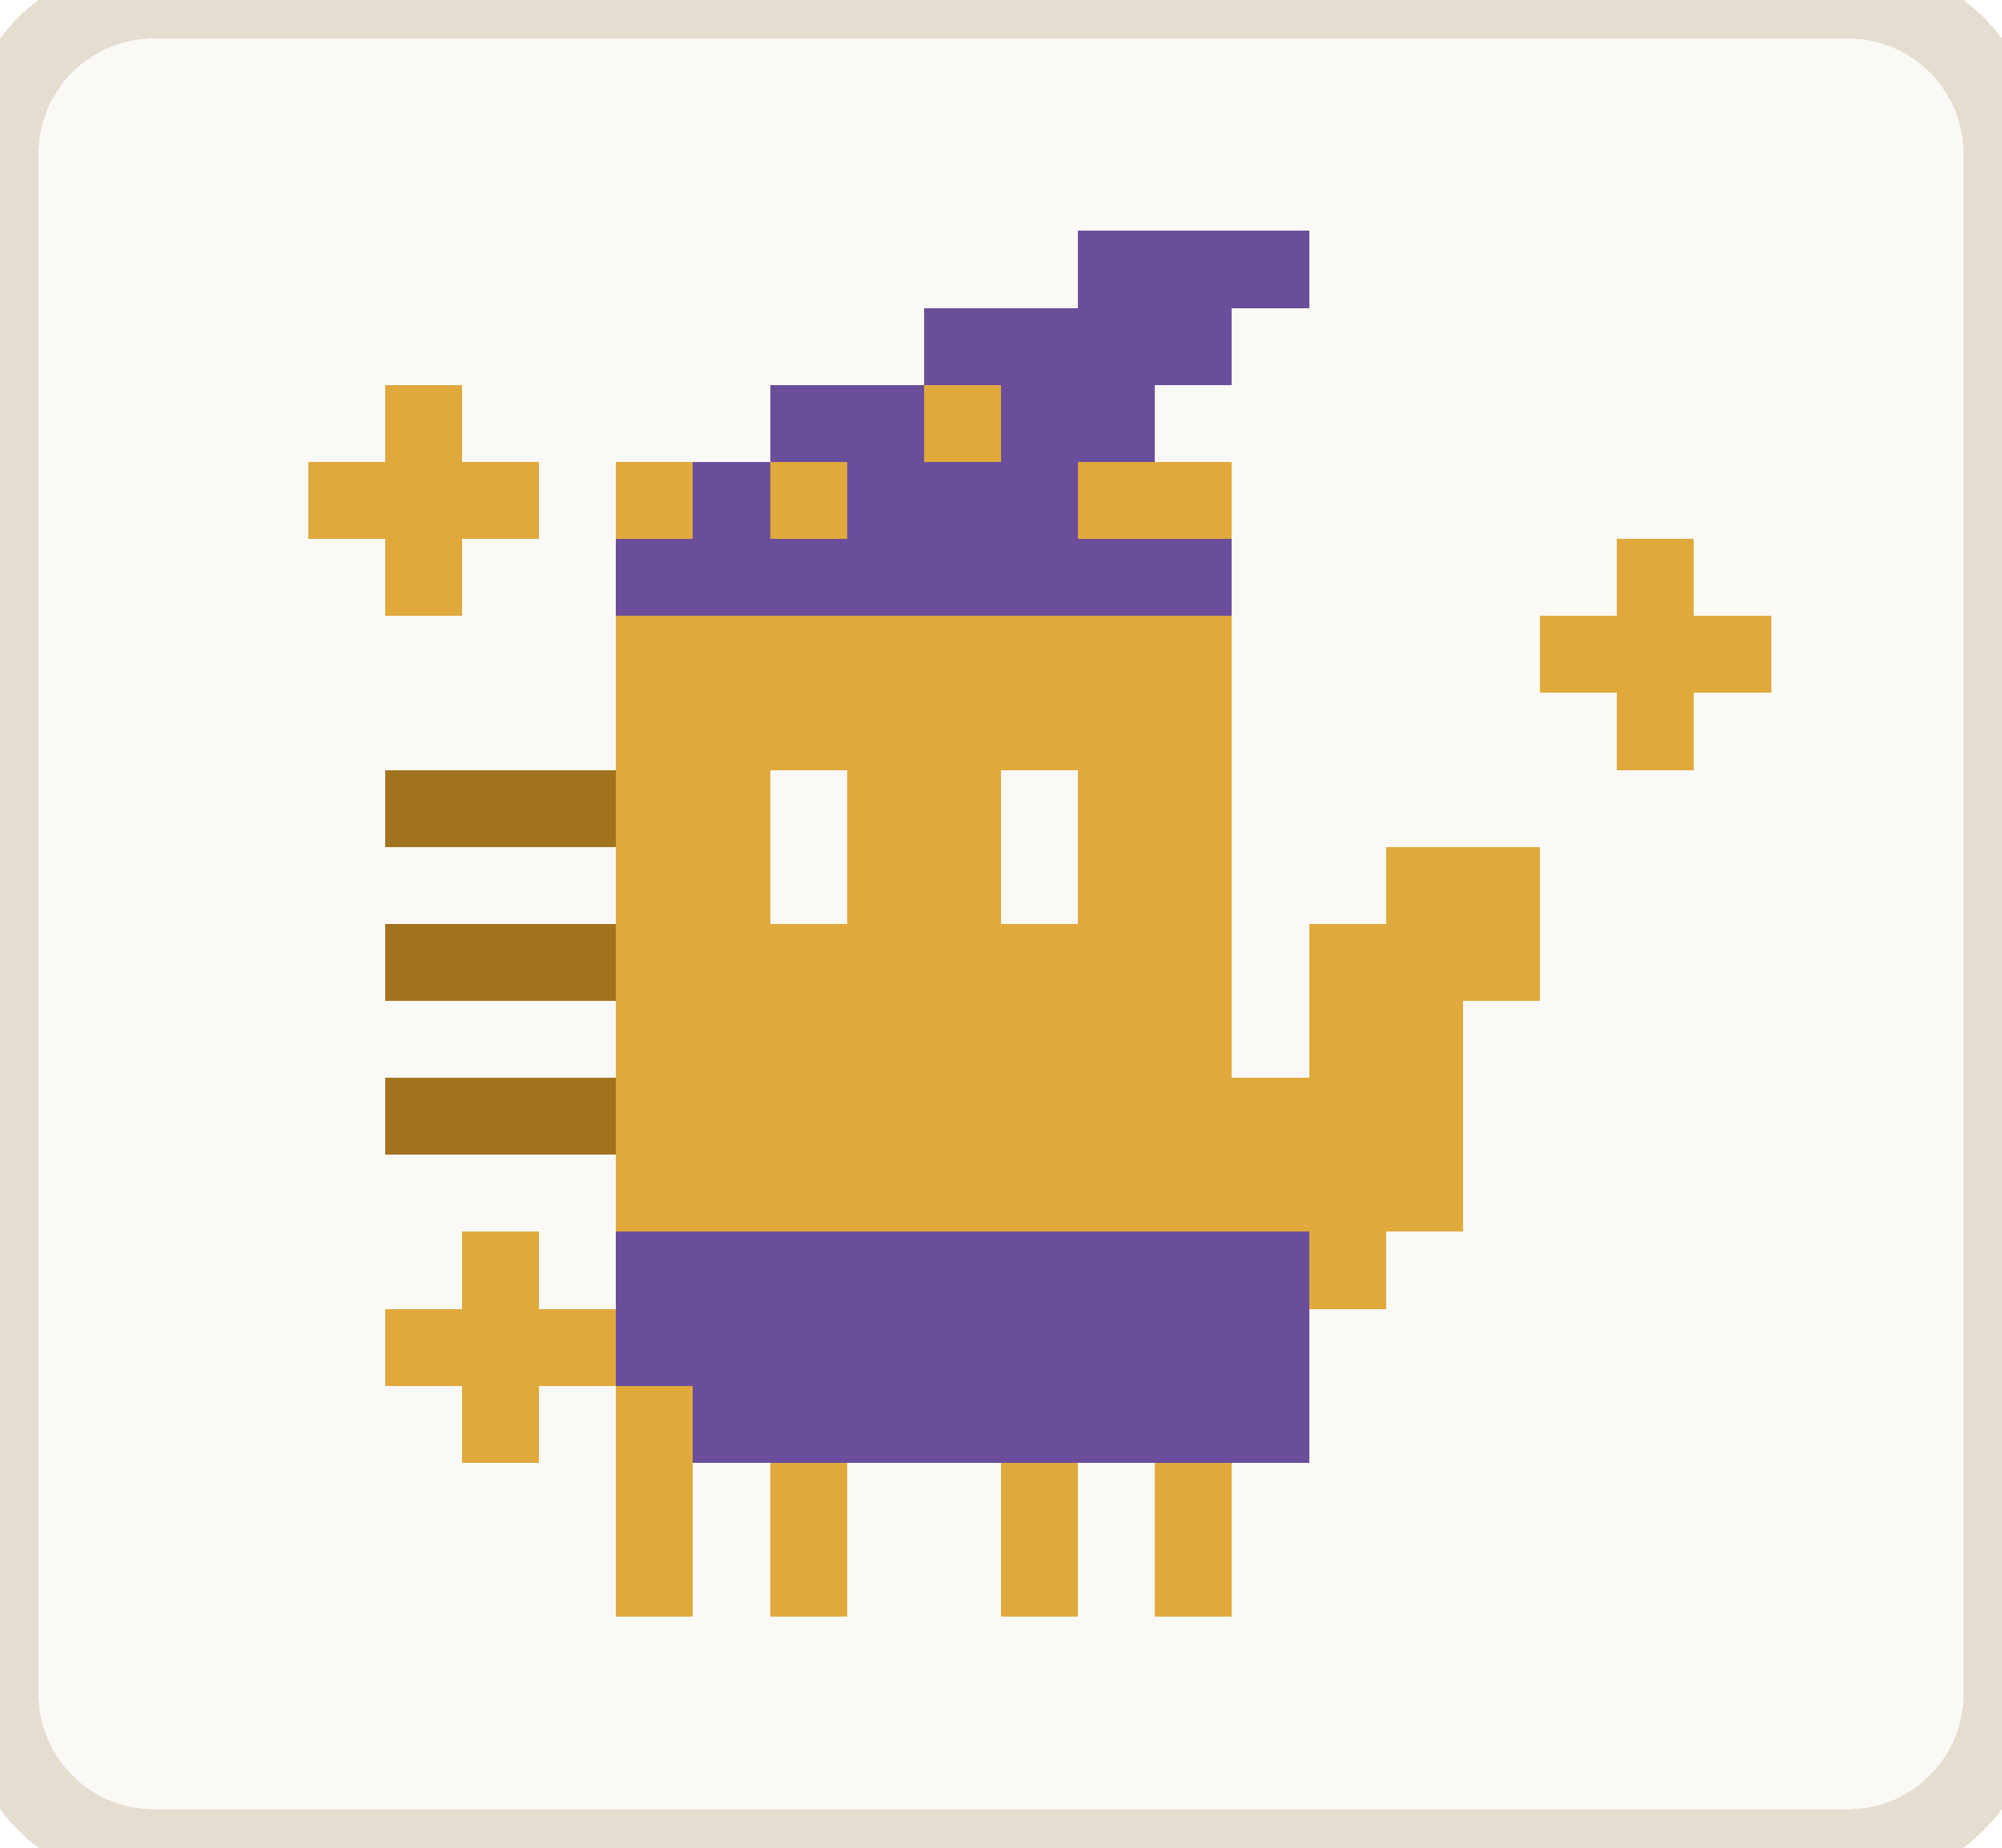
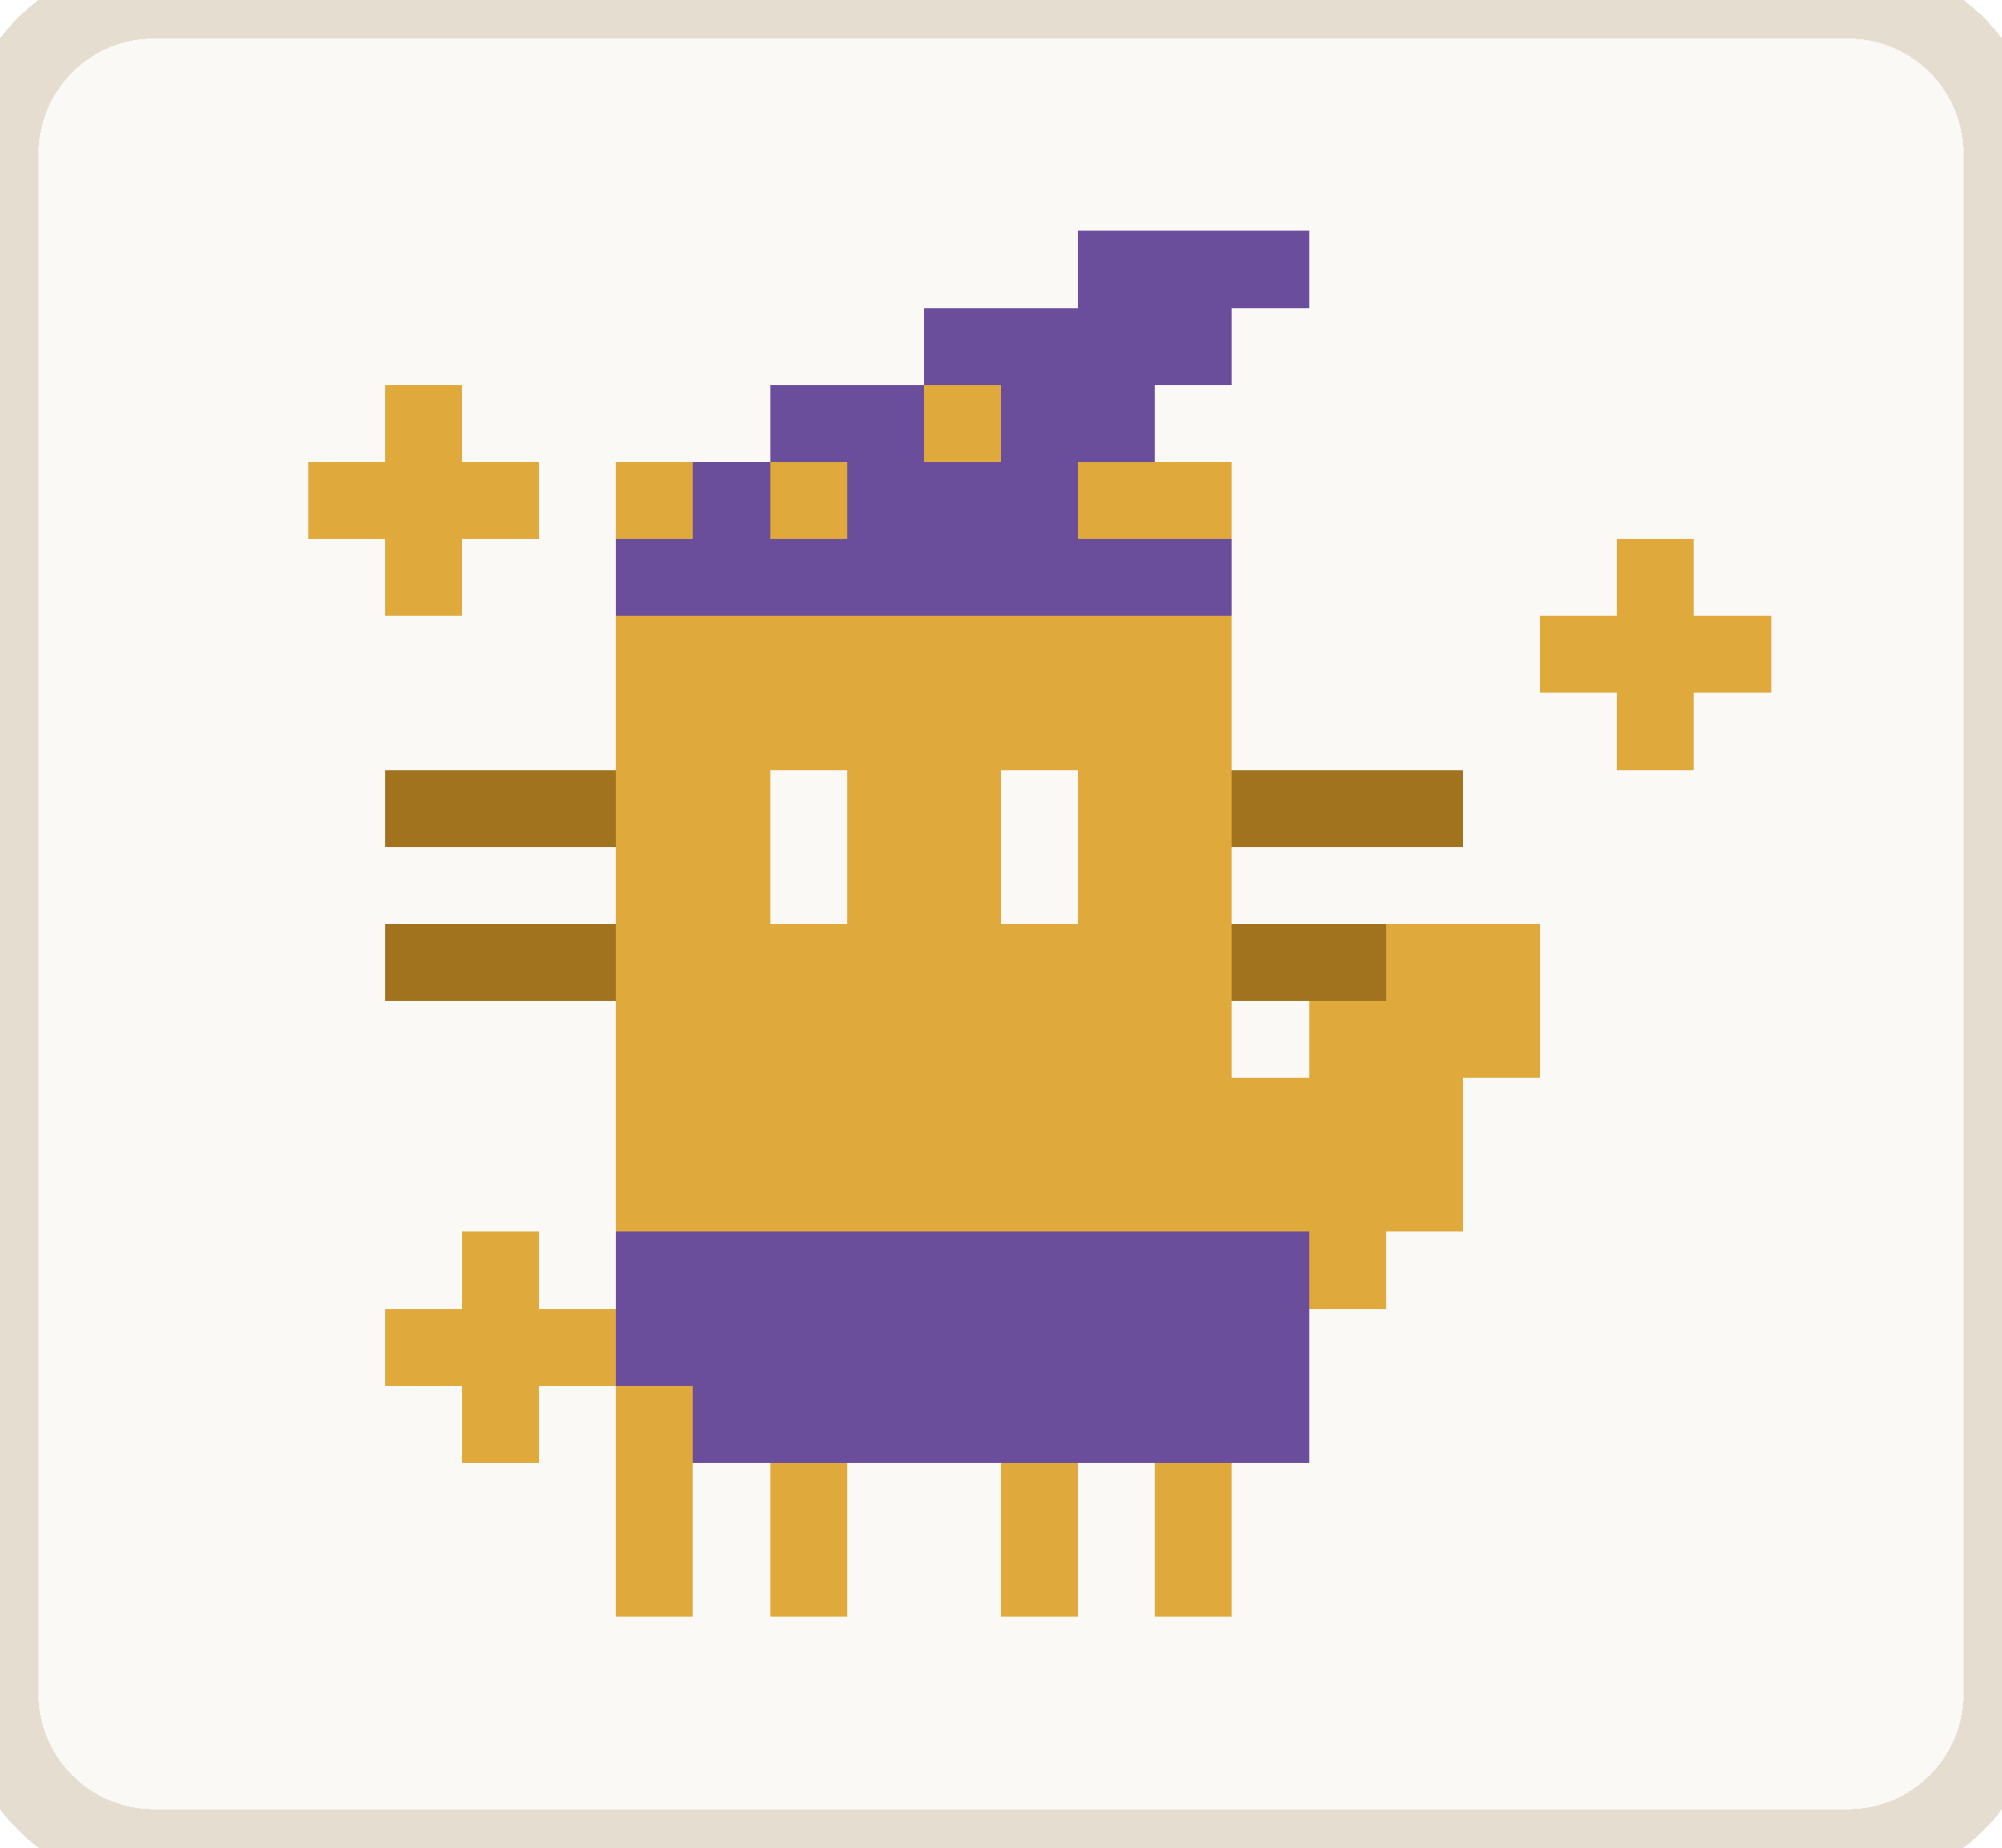
<svg xmlns="http://www.w3.org/2000/svg" viewBox="0 0 26 24" width="208" height="192" shape-rendering="crispEdges" role="img" aria-label="Квантовый кот: Одновременно исправил и не трогал">
  <rect width="26" height="24" rx="2" fill="#FAF9F5" stroke="#E5DED0" />
  <g transform="translate(2 2)">
    <rect x="12" y="1" width="3" height="1" fill="#6B4E9B" />
    <rect x="10" y="2" width="4" height="1" fill="#6B4E9B" />
    <rect x="3" y="3" width="1" height="1" fill="#E0A93B" />
    <rect x="8" y="3" width="2" height="1" fill="#6B4E9B" />
    <rect x="10" y="3" width="1" height="1" fill="#E0A93B" />
    <rect x="11" y="3" width="2" height="1" fill="#6B4E9B" />
    <rect x="2" y="4" width="3" height="1" fill="#E0A93B" />
    <rect x="6" y="4" width="1" height="1" fill="#E0A93B" />
    <rect x="7" y="4" width="1" height="1" fill="#6B4E9B" />
    <rect x="8" y="4" width="1" height="1" fill="#E0A93B" />
    <rect x="9" y="4" width="3" height="1" fill="#6B4E9B" />
    <rect x="12" y="4" width="2" height="1" fill="#E0A93B" />
    <rect x="3" y="5" width="1" height="1" fill="#E0A93B" />
    <rect x="6" y="5" width="8" height="1" fill="#6B4E9B" />
    <rect x="19" y="5" width="1" height="1" fill="#E0A93B" />
    <rect x="6" y="6" width="8" height="1" fill="#E0A93B" />
    <rect x="18" y="6" width="3" height="1" fill="#E0A93B" />
    <rect x="6" y="7" width="8" height="1" fill="#E0A93B" />
    <rect x="19" y="7" width="1" height="1" fill="#E0A93B" />
    <rect x="3" y="8" width="3" height="1" fill="#A2731F" />
    <rect x="6" y="8" width="2" height="1" fill="#E0A93B" />
    <rect x="8" y="8" width="1" height="1" fill="#FAF9F5" />
    <rect x="9" y="8" width="2" height="1" fill="#E0A93B" />
    <rect x="11" y="8" width="1" height="1" fill="#FAF9F5" />
    <rect x="12" y="8" width="2" height="1" fill="#E0A93B" />
+     <rect x="14" y="8" width="3" height="1" fill="#A2731F" />
    <rect x="6" y="9" width="2" height="1" fill="#E0A93B" />
    <rect x="8" y="9" width="1" height="1" fill="#FAF9F5" />
    <rect x="9" y="9" width="2" height="1" fill="#E0A93B" />
    <rect x="11" y="9" width="1" height="1" fill="#FAF9F5" />
    <rect x="12" y="9" width="2" height="1" fill="#E0A93B" />
-     <rect x="16" y="9" width="2" height="1" fill="#E0A93B" />
    <rect x="3" y="10" width="3" height="1" fill="#A2731F" />
    <rect x="6" y="10" width="8" height="1" fill="#E0A93B" />
-     <rect x="15" y="10" width="3" height="1" fill="#E0A93B" />
+     <rect x="14" y="10" width="2" height="1" fill="#A2731F" />
+     <rect x="16" y="10" width="2" height="1" fill="#E0A93B" />
    <rect x="6" y="11" width="8" height="1" fill="#E0A93B" />
-     <rect x="15" y="11" width="2" height="1" fill="#E0A93B" />
-     <rect x="3" y="12" width="3" height="1" fill="#A2731F" />
+     <rect x="15" y="11" width="3" height="1" fill="#E0A93B" />
    <rect x="6" y="12" width="11" height="1" fill="#E0A93B" />
    <rect x="6" y="13" width="2" height="1" fill="#E0A93B" />
    <rect x="8" y="13" width="4" height="1" fill="#E0A93B" />
    <rect x="12" y="13" width="5" height="1" fill="#E0A93B" />
    <rect x="4" y="14" width="1" height="1" fill="#E0A93B" />
    <rect x="6" y="14" width="9" height="1" fill="#6B4E9B" />
    <rect x="15" y="14" width="1" height="1" fill="#E0A93B" />
    <rect x="3" y="15" width="3" height="1" fill="#E0A93B" />
    <rect x="6" y="15" width="9" height="1" fill="#6B4E9B" />
    <rect x="4" y="16" width="1" height="1" fill="#E0A93B" />
    <rect x="6" y="16" width="1" height="1" fill="#E0A93B" />
    <rect x="7" y="16" width="8" height="1" fill="#6B4E9B" />
    <rect x="6" y="17" width="1" height="1" fill="#E0A93B" />
    <rect x="8" y="17" width="1" height="1" fill="#E0A93B" />
    <rect x="11" y="17" width="1" height="1" fill="#E0A93B" />
    <rect x="13" y="17" width="1" height="1" fill="#E0A93B" />
    <rect x="6" y="18" width="1" height="1" fill="#E0A93B" />
    <rect x="8" y="18" width="1" height="1" fill="#E0A93B" />
    <rect x="11" y="18" width="1" height="1" fill="#E0A93B" />
    <rect x="13" y="18" width="1" height="1" fill="#E0A93B" />
  </g>
</svg>
